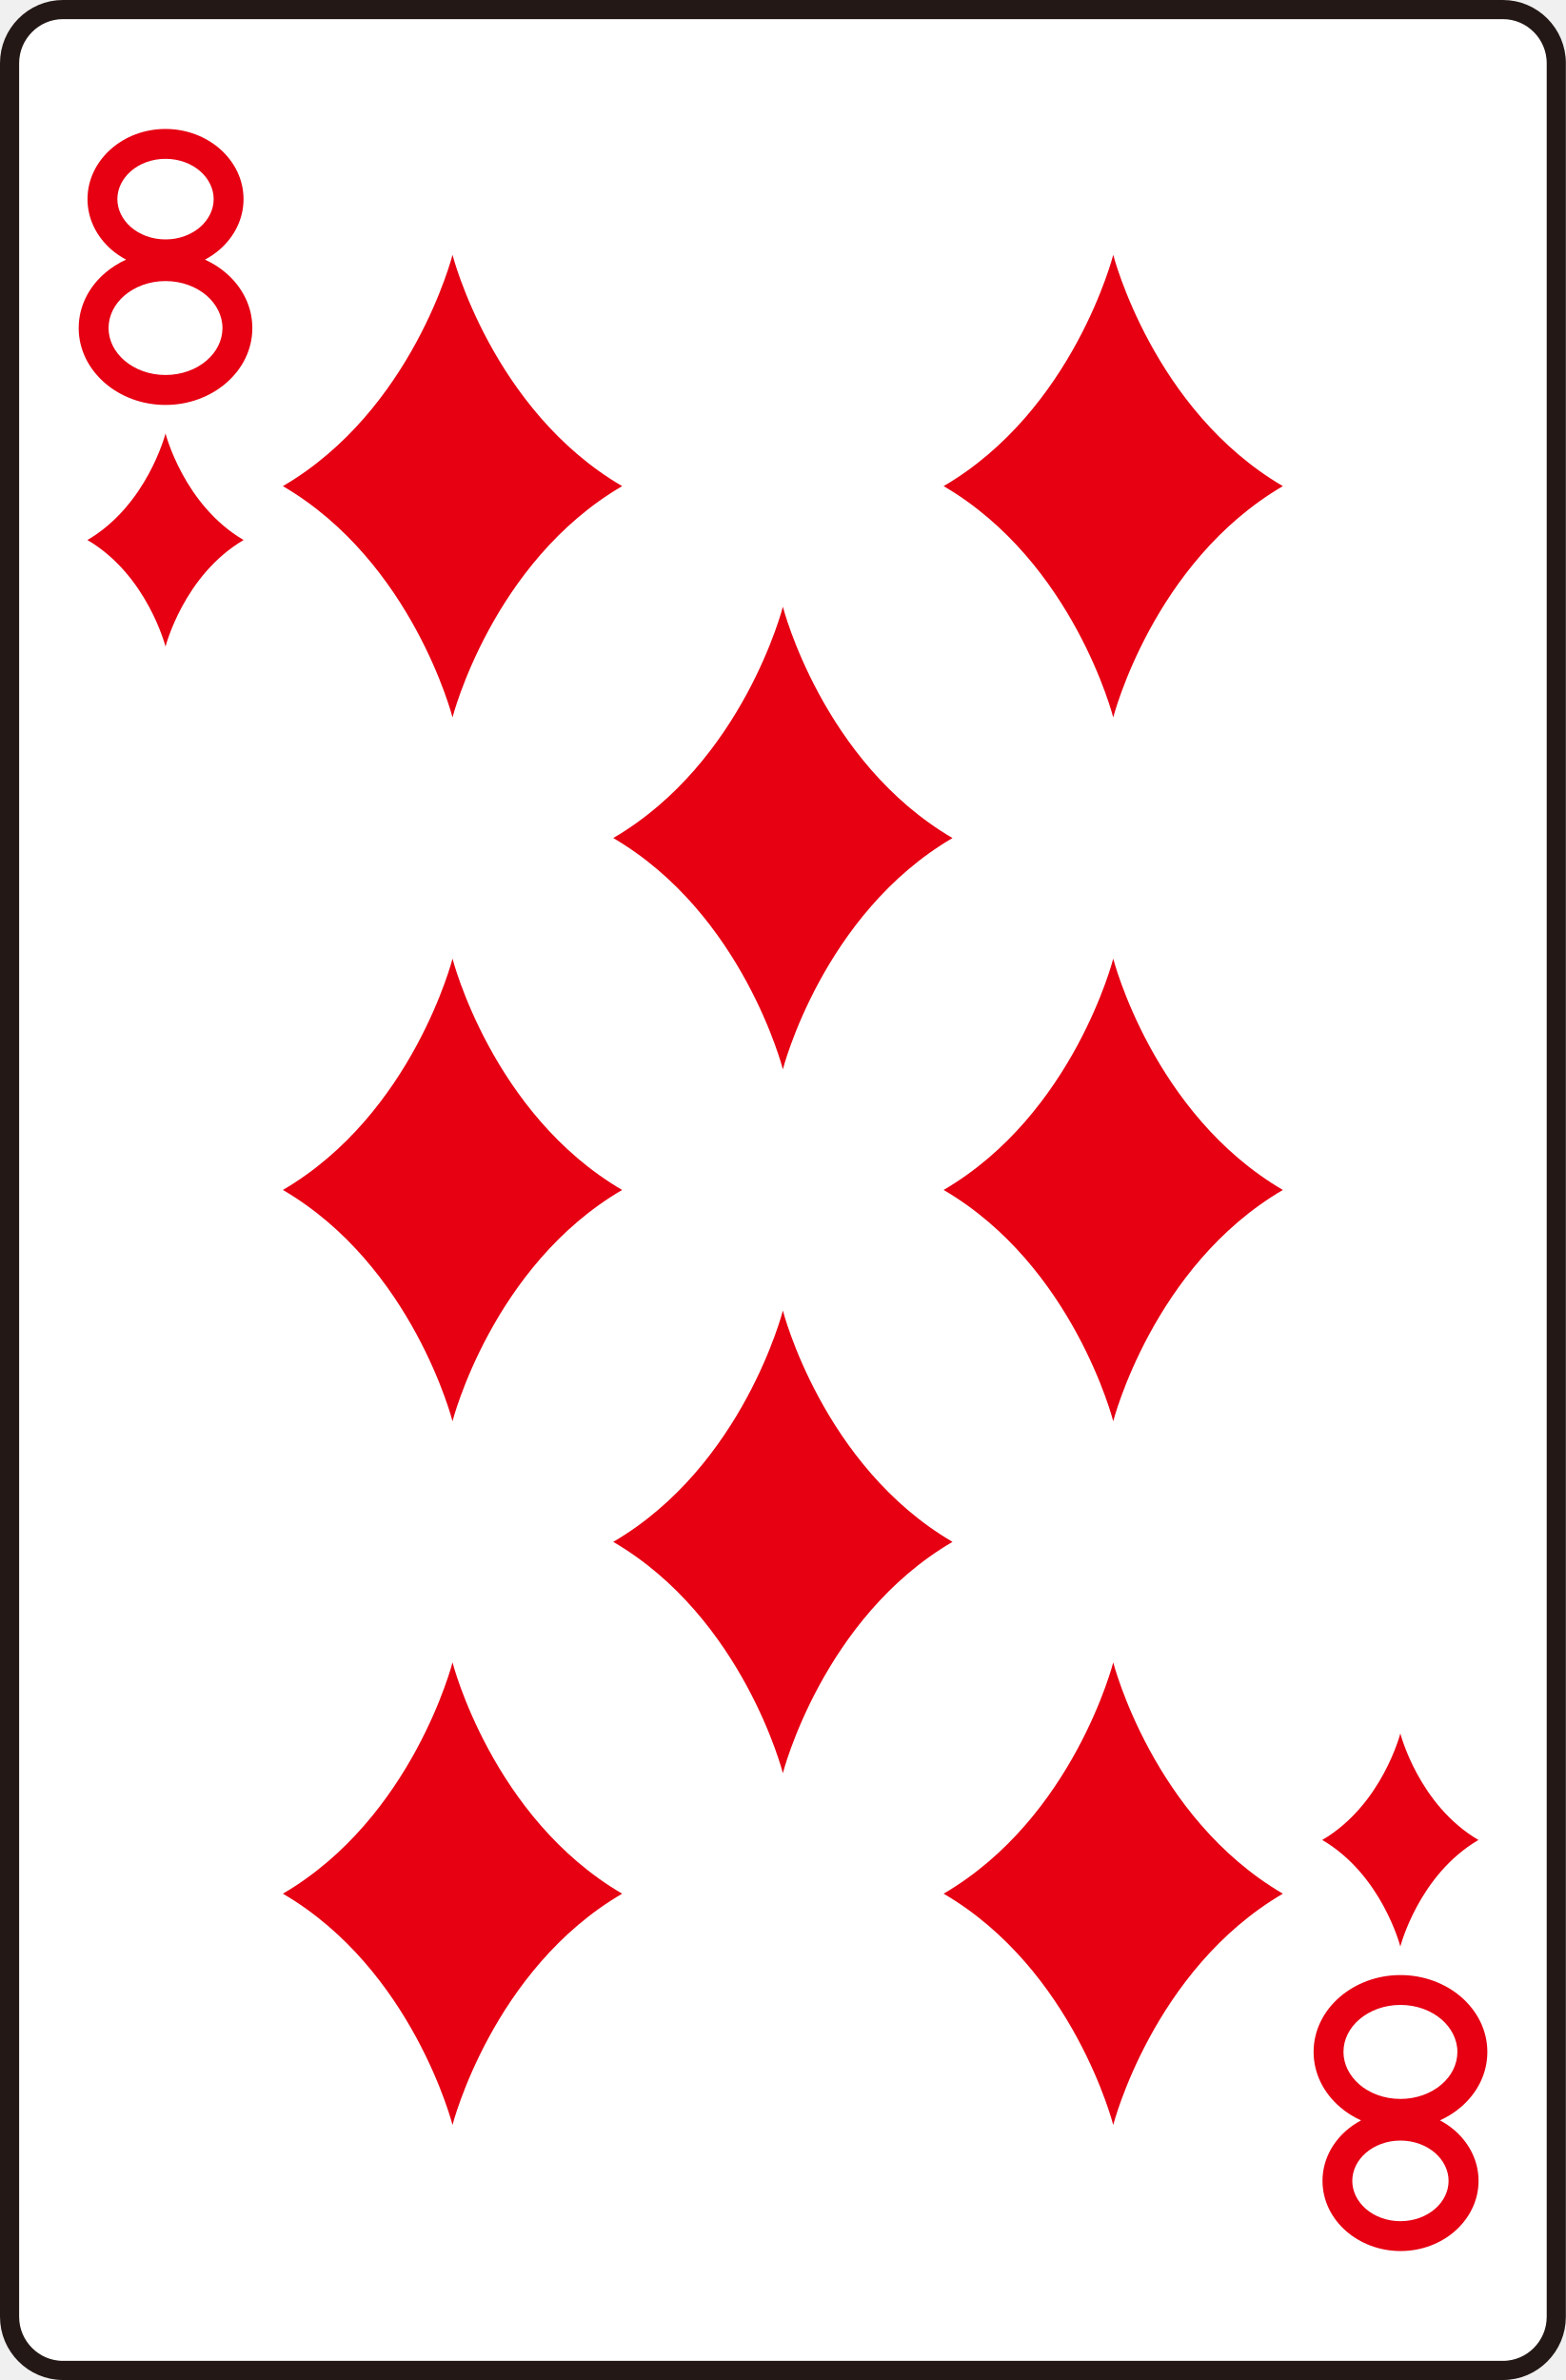
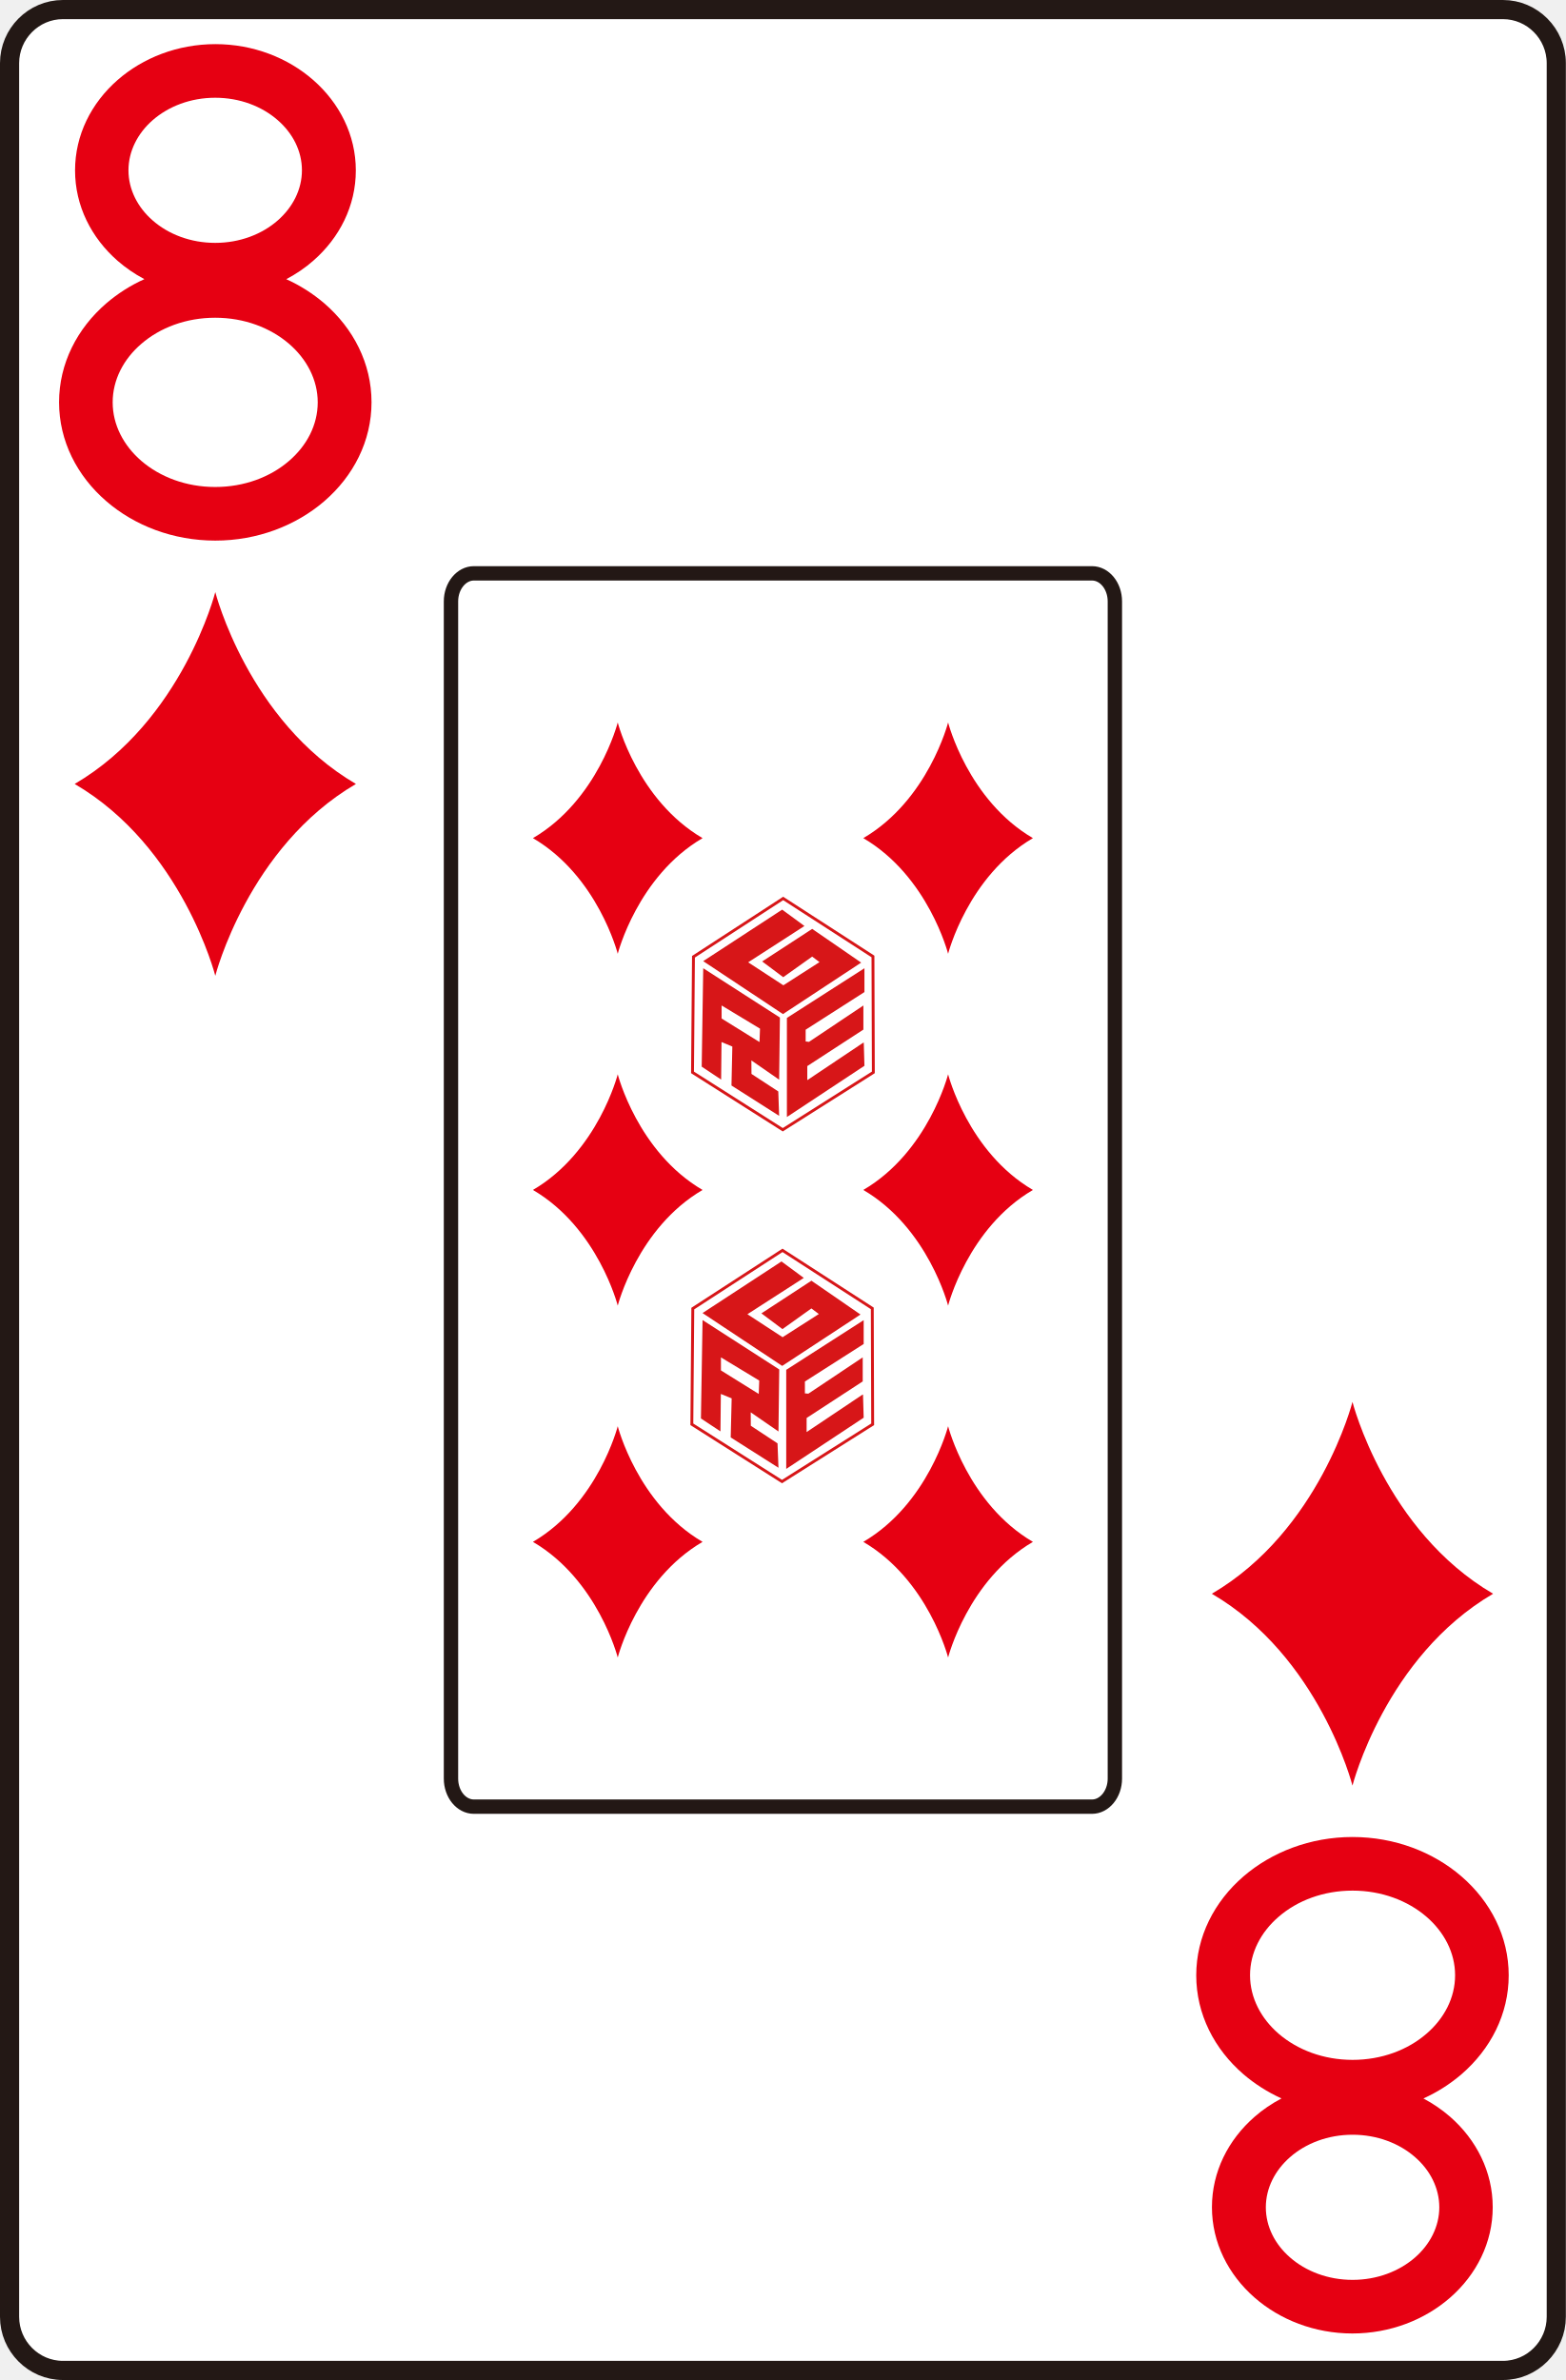
<svg xmlns="http://www.w3.org/2000/svg" id="_图层_2" data-name="图层 2" viewBox="0 0 163.57 248.61">
  <g id="_图层_1-2" data-name="图层 1">
-     <g>
-       <path d="m162.57,242.01c0,3.08-2.51,5.6-5.57,5.6H6.57c-3.06,0-5.57-2.52-5.57-5.6V6.6C1,3.52,3.51,1,6.57,1h150.43c3.06,0,5.57,2.52,5.57,5.6v235.41Z" style="fill: #fff; fill-rule: evenodd; stroke: #231815; stroke-miterlimit: 22.93; stroke-width: 2px;" />
-       <g>
-         <path d="m99.5,161.06c-13.58-7.94-17.72-24.16-17.72-24.16,0,0-4.14,16.22-17.72,24.16,13.58,7.94,17.72,24.16,17.72,24.16,0,0,4.14-16.22,17.72-24.16h0Zm34.51-36.76c-13.57,7.94-17.72,24.16-17.72,24.16,0,0-4.14-16.22-17.72-24.16,13.58-7.94,17.72-24.16,17.72-24.16,0,0,4.14,16.22,17.72,24.16h0Zm-69.02,0c-13.58,7.94-17.72,24.16-17.72,24.16,0,0-4.14-16.22-17.72-24.16,13.57-7.94,17.72-24.16,17.72-24.16,0,0,4.14,16.22,17.72,24.16h0Zm0,73.51c-13.58,7.94-17.72,24.16-17.72,24.16,0,0-4.14-16.22-17.72-24.16,13.57-7.94,17.72-24.16,17.72-24.16,0,0,4.14,16.22,17.72,24.16h0Zm69.02,0c-13.57,7.94-17.72,24.16-17.72,24.16,0,0-4.14-16.22-17.72-24.16,13.58-7.94,17.72-24.16,17.72-24.16,0,0,4.14,16.22,17.72,24.16h0Zm0-147.03c-13.57-7.94-17.72-24.16-17.72-24.16,0,0-4.14,16.22-17.72,24.16,13.58,7.94,17.72,24.16,17.72,24.16,0,0,4.14-16.22,17.72-24.16h0Zm-69.02,0c-13.58-7.94-17.72-24.16-17.72-24.16,0,0-4.14,16.22-17.72,24.16,13.57,7.94,17.72,24.16,17.72,24.16,0,0,4.14-16.22,17.72-24.16h0Zm34.51,36.76c-13.58-7.94-17.72-24.16-17.72-24.16,0,0-4.14,16.22-17.72,24.16,13.58,7.94,17.72,24.16,17.72,24.16,0,0,4.14-16.22,17.72-24.16Z" style="fill: #e60012; fill-rule: evenodd; stroke-width: 0px;" />
-         <g>
-           <path d="m25.45,56.41c-6.25-3.66-8.16-11.13-8.16-11.13,0,0-1.91,7.47-8.16,11.13,6.25,3.66,8.16,11.13,8.16,11.13,0,0,1.91-7.47,8.16-11.13Z" style="fill: #e60012; fill-rule: evenodd; stroke-width: 0px;" />
-           <path d="m21.41,27.12c.81.37,1.56.84,2.2,1.4,1.7,1.46,2.75,3.49,2.75,5.75s-1.05,4.29-2.75,5.75c-1.64,1.41-3.87,2.28-6.32,2.28s-4.69-.87-6.32-2.28c-1.69-1.46-2.75-3.49-2.75-5.75s1.05-4.29,2.75-5.75c.65-.56,1.39-1.03,2.2-1.4-.57-.3-1.09-.66-1.56-1.07-1.52-1.34-2.47-3.19-2.47-5.25s.95-3.91,2.47-5.25c1.47-1.29,3.48-2.08,5.68-2.08s4.21.8,5.68,2.08c1.52,1.34,2.47,3.19,2.47,5.25s-.95,3.91-2.47,5.25c-.47.41-.99.77-1.56,1.07h0Zm-4.12,2.24c-1.69,0-3.2.58-4.29,1.51-1.03.88-1.66,2.09-1.66,3.4s.64,2.51,1.66,3.39c1.09.93,2.6,1.51,4.29,1.51s3.21-.58,4.29-1.51c1.03-.88,1.66-2.09,1.66-3.39s-.64-2.51-1.66-3.4c-1.09-.93-2.6-1.51-4.29-1.51h0Zm0-12.77c-1.43,0-2.71.5-3.63,1.3-.86.76-1.4,1.79-1.4,2.91s.54,2.15,1.4,2.91c.92.8,2.2,1.3,3.63,1.3s2.71-.5,3.63-1.3c.86-.76,1.4-1.79,1.4-2.91s-.54-2.15-1.4-2.91c-.92-.8-2.2-1.3-3.63-1.3Z" style="fill: #e60012; stroke-width: 0px;" />
-         </g>
-         <g>
-           <path d="m138.12,192.2c6.25,3.66,8.16,11.13,8.16,11.13,0,0,1.91-7.47,8.16-11.13-6.25-3.66-8.16-11.13-8.16-11.13,0,0-1.91,7.47-8.16,11.13Z" style="fill: #e60012; fill-rule: evenodd; stroke-width: 0px;" />
-           <path d="m142.17,221.49c-.81-.37-1.56-.84-2.2-1.4-1.69-1.46-2.75-3.49-2.75-5.75s1.05-4.29,2.75-5.75c1.64-1.41,3.88-2.28,6.32-2.28s4.69.87,6.33,2.28c1.69,1.46,2.75,3.49,2.75,5.75s-1.05,4.29-2.75,5.75c-.65.56-1.39,1.03-2.2,1.4.57.3,1.09.66,1.56,1.07,1.52,1.33,2.47,3.19,2.47,5.25s-.95,3.91-2.47,5.25c-1.47,1.29-3.48,2.08-5.68,2.08s-4.21-.8-5.68-2.08c-1.52-1.33-2.47-3.19-2.47-5.25s.95-3.91,2.47-5.25c.47-.41.99-.77,1.56-1.07h0Zm4.12-2.24c1.69,0,3.21-.58,4.29-1.51,1.03-.88,1.66-2.09,1.66-3.4s-.64-2.51-1.66-3.4c-1.09-.93-2.6-1.51-4.29-1.51s-3.2.58-4.29,1.51c-1.03.88-1.66,2.09-1.66,3.4s.64,2.51,1.66,3.4c1.09.93,2.6,1.51,4.29,1.51h0Zm0,12.77c1.43,0,2.71-.5,3.63-1.3.86-.75,1.4-1.79,1.4-2.91s-.54-2.15-1.4-2.91c-.92-.8-2.2-1.3-3.63-1.3s-2.71.5-3.63,1.3c-.86.75-1.4,1.79-1.4,2.91s.54,2.15,1.4,2.91c.92.8,2.2,1.3,3.63,1.3Z" style="fill: #e60012; stroke-width: 0px;" />
-         </g>
-       </g>
-     </g>
+     <path d="m1,6.6c0-3.08,2.51-5.6,5.57-5.6h150.43c3.06,0,5.57,2.52,5.57,5.6v235.41c0,3.08-2.51,5.6-5.57,5.6H6.57c-3.06,0-5.57-2.52-5.57-5.6V6.6Z" style="fill: #fff; fill-rule: evenodd; stroke: #231815; stroke-miterlimit: 22.93; stroke-width: 2px;" />
+     <path d="m90.64,142.68c-6.79-3.97-8.86-12.08-8.86-12.08,0,0-2.07,8.11-8.86,12.08,6.79,3.97,8.86,12.08,8.86,12.08,0,0,2.07-8.11,8.86-12.08h0Zm17.26-18.38c-6.79,3.97-8.86,12.08-8.86,12.08,0,0-2.07-8.11-8.86-12.08,6.79-3.97,8.86-12.08,8.86-12.08,0,0,2.07,8.11,8.86,12.08h0Zm-34.51,0c-6.79,3.97-8.86,12.08-8.86,12.08,0,0-2.07-8.11-8.86-12.08,6.79-3.97,8.86-12.08,8.86-12.08,0,0,2.07,8.11,8.86,12.08h0Zm0,36.76c-6.79,3.97-8.86,12.08-8.86,12.08,0,0-2.07-8.11-8.86-12.08,6.79-3.97,8.86-12.08,8.86-12.08,0,0,2.07,8.11,8.86,12.08h0Zm34.51,0c-6.79,3.97-8.86,12.08-8.86,12.08,0,0-2.07-8.11-8.86-12.08,6.79-3.97,8.86-12.08,8.86-12.08,0,0,2.07,8.11,8.86,12.08h0Zm0-73.51c-6.79-3.97-8.86-12.08-8.86-12.08,0,0-2.07,8.11-8.86,12.08,6.79,3.97,8.86,12.08,8.86,12.08,0,0,2.07-8.11,8.86-12.08h0Zm-34.51,0c-6.79-3.97-8.86-12.08-8.86-12.08,0,0-2.07,8.11-8.86,12.08,6.79,3.97,8.86,12.08,8.86,12.08,0,0,2.07-8.11,8.86-12.08h0Zm17.26,18.38c-6.79-3.97-8.86-12.08-8.86-12.08,0,0-2.07,8.11-8.86,12.08,6.79,3.97,8.86,12.08,8.86,12.08,0,0,2.07-8.11,8.86-12.08Z" style="fill: #e60012; fill-rule: evenodd; stroke-width: 0px;" />
+     <path d="m126.59,166.48c11.26,6.58,14.69,20.04,14.69,20.04,0,0,3.43-13.45,14.69-20.04-11.26-6.58-14.69-20.04-14.69-20.04,0,0-3.43,13.45-14.69,20.04Z" style="fill: #e60012; fill-rule: evenodd; stroke-width: 0px;" />
+     <path d="m133.87,219.2c-1.46-.66-2.8-1.52-3.97-2.52-3.05-2.63-4.94-6.29-4.94-10.34s1.89-7.71,4.94-10.34c2.94-2.53,6.97-4.11,11.38-4.11,4.41,0,8.44,1.57,11.38,4.11,3.05,2.63,4.94,6.29,4.94,10.34s-1.89,7.71-4.94,10.34c-1.17,1-2.5,1.86-3.97,2.52,1.02.54,1.96,1.19,2.8,1.92,2.74,2.4,4.44,5.74,4.44,9.44s-1.7,7.04-4.44,9.44c-2.64,2.31-6.26,3.75-10.22,3.75-3.96,0-7.58-1.44-10.22-3.75-2.74-2.4-4.45-5.74-4.45-9.44s1.7-7.04,4.45-9.44c.84-.74,1.79-1.38,2.81-1.92h0Zm7.42-4.03c3.04,0,5.77-1.04,7.72-2.73,1.85-1.59,2.99-3.75,2.99-6.11s-1.15-4.52-2.99-6.11c-1.95-1.68-4.68-2.73-7.72-2.73-3.04,0-5.77,1.04-7.72,2.73-1.85,1.59-2.99,3.75-2.99,6.11s1.15,4.52,2.99,6.11c1.95,1.68,4.68,2.73,7.72,2.73h0Zm0,22.98c2.57,0,4.88-.9,6.54-2.35,1.55-1.36,2.52-3.22,2.52-5.23s-.96-3.87-2.52-5.23c-1.65-1.45-3.97-2.35-6.54-2.35-2.57,0-4.89.9-6.54,2.35-1.55,1.36-2.52,3.21-2.52,5.23s.96,3.87,2.52,5.23c1.65,1.45,3.97,2.35,6.54,2.35Z" style="fill: #e60012; stroke-width: 0px;" />
+     <polygon points="81.81 93.85 91.19 99.91 91.23 112.02 81.77 118.01 72.34 112.02 72.44 99.94 81.81 93.85" style="fill: #fff; stroke: #d71618; stroke-miterlimit: 10; stroke-width: .3px;" />
+     <polygon points="73.73 100.4 81.7 95.2 83.77 96.72 77.88 100.52 81.83 103.1 85.87 100.51 84.84 99.74 81.82 101.89 79.88 100.44 84.84 97.21 89.69 100.55 81.79 105.75 73.73 100.4" style="fill: #d71618; stroke: #d71618; stroke-miterlimit: 10; stroke-width: .3px;" />
+     <polygon points="73.46 101.14 81.47 106.29 81.39 112.78 78.49 110.77 78.5 112.18 81.3 114.01 81.39 116.56 76.41 113.39 76.5 109.32 75.37 108.85 75.33 112.77 73.3 111.42 73.46 101.14" style="fill: #d71618; stroke-width: 0px;" />
+     <polyline points="90.14 108.94 84.33 112.83 84.33 111.36 90.19 107.55 90.19 105.03 84.51 108.83 84.16 108.79 84.16 107.56 90.3 103.63 90.3 101.14 82.2 106.33 82.2 116.68 90.3 111.33 90.23 108.91" style="fill: #d71618; stroke-width: 0px;" />
+     <polygon points="75.38 105.03 75.38 106.39 79.34 108.85 79.39 107.45 75.38 105.03" style="fill: #fff; stroke-width: 0px;" />
+     <polygon points="81.74 130.61 91.12 136.67 91.16 148.78 81.69 154.76 72.27 148.78 72.37 136.69 81.74 130.61" style="fill: #fff; stroke: #d71618; stroke-miterlimit: 10; stroke-width: .3px;" />
+     <polygon points="73.66 137.16 81.63 131.95 83.7 133.48 77.8 137.28 81.75 139.86 85.8 137.27 84.76 136.49 81.74 138.65 79.8 137.2 84.76 133.96 89.62 137.31 81.71 142.5 73.66 137.16" style="fill: #d71618; stroke: #d71618; stroke-miterlimit: 10; stroke-width: .3px;" />
+     <polygon points="73.39 137.89 81.4 143.05 81.32 149.53 78.42 147.53 78.43 148.93 81.22 150.77 81.32 153.32 76.33 150.15 76.43 146.07 75.3 145.61 75.26 149.52 73.22 148.17 73.39 137.89" style="fill: #d71618; stroke-width: 0px;" />
+     <polyline points="90.07 145.7 84.26 149.59 84.26 148.12 90.12 144.3 90.12 141.79 84.44 145.58 84.08 145.55 84.08 144.31 90.22 140.39 90.22 137.9 82.13 143.09 82.13 153.44 90.22 148.09 90.15 145.67" style="fill: #d71618; stroke-width: 0px;" />
+     <polygon points="75.31 141.79 75.31 143.15 79.26 145.61 79.31 144.21 75.31 141.79" style="fill: #fff; stroke-width: 0px;" />
+     <path d="m47.11,62.82c0-1.61,1.08-2.93,2.39-2.93h64.57c1.32,0,2.39,1.32,2.39,2.93v122.97c0,1.61-1.08,2.93-2.39,2.93H49.5c-1.32,0-2.39-1.32-2.39-2.93V62.82Z" style="fill: none; fill-rule: evenodd; stroke: #231815; stroke-miterlimit: 22.93; stroke-width: 1.5px;" />
+     <path d="m37.18,81.89c-11.26-6.58-14.69-20.04-14.69-20.04,0,0-3.43,13.45-14.69,20.04,11.26,6.58,14.69,20.04,14.69,20.04,0,0,3.43-13.45,14.69-20.04Z" style="fill: #e60012; fill-rule: evenodd; stroke-width: 0px;" />
+     <path d="m29.9,29.16c1.46.66,2.8,1.52,3.97,2.52,3.05,2.63,4.94,6.29,4.94,10.34s-1.89,7.71-4.94,10.34c-2.94,2.53-6.97,4.11-11.38,4.11s-8.44-1.57-11.38-4.11c-3.05-2.63-4.94-6.29-4.94-10.34s1.89-7.71,4.94-10.34c1.17-1,2.5-1.86,3.97-2.52-1.02-.54-1.96-1.19-2.8-1.92-2.74-2.4-4.44-5.74-4.44-9.44s1.7-7.04,4.44-9.44c2.64-2.31,6.26-3.75,10.22-3.75s7.58,1.44,10.22,3.75c2.74,2.4,4.45,5.74,4.45,9.44s-1.7,7.04-4.45,9.44c-.84.74-1.79,1.38-2.81,1.92h0Zm-7.42,4.03c-3.04,0-5.77,1.04-7.72,2.73-1.85,1.59-2.99,3.75-2.99,6.11s1.15,4.52,2.99,6.11c1.95,1.68,4.68,2.73,7.72,2.73,3.04,0,5.77-1.04,7.72-2.73,1.85-1.59,2.99-3.75,2.99-6.11s-1.15-4.52-2.99-6.11c-1.95-1.68-4.68-2.73-7.72-2.73h0Zm0-22.98c-2.57,0-4.88.9-6.54,2.35-1.55,1.36-2.52,3.22-2.52,5.23s.96,3.87,2.52,5.23c1.65,1.45,3.97,2.35,6.54,2.35,2.57,0,4.89-.9,6.54-2.35,1.55-1.36,2.52-3.21,2.52-5.23s-.96-3.87-2.52-5.23c-1.65-1.45-3.97-2.35-6.54-2.35Z" style="fill: #e60012; stroke-width: 0px;" />
  </g>
</svg>
